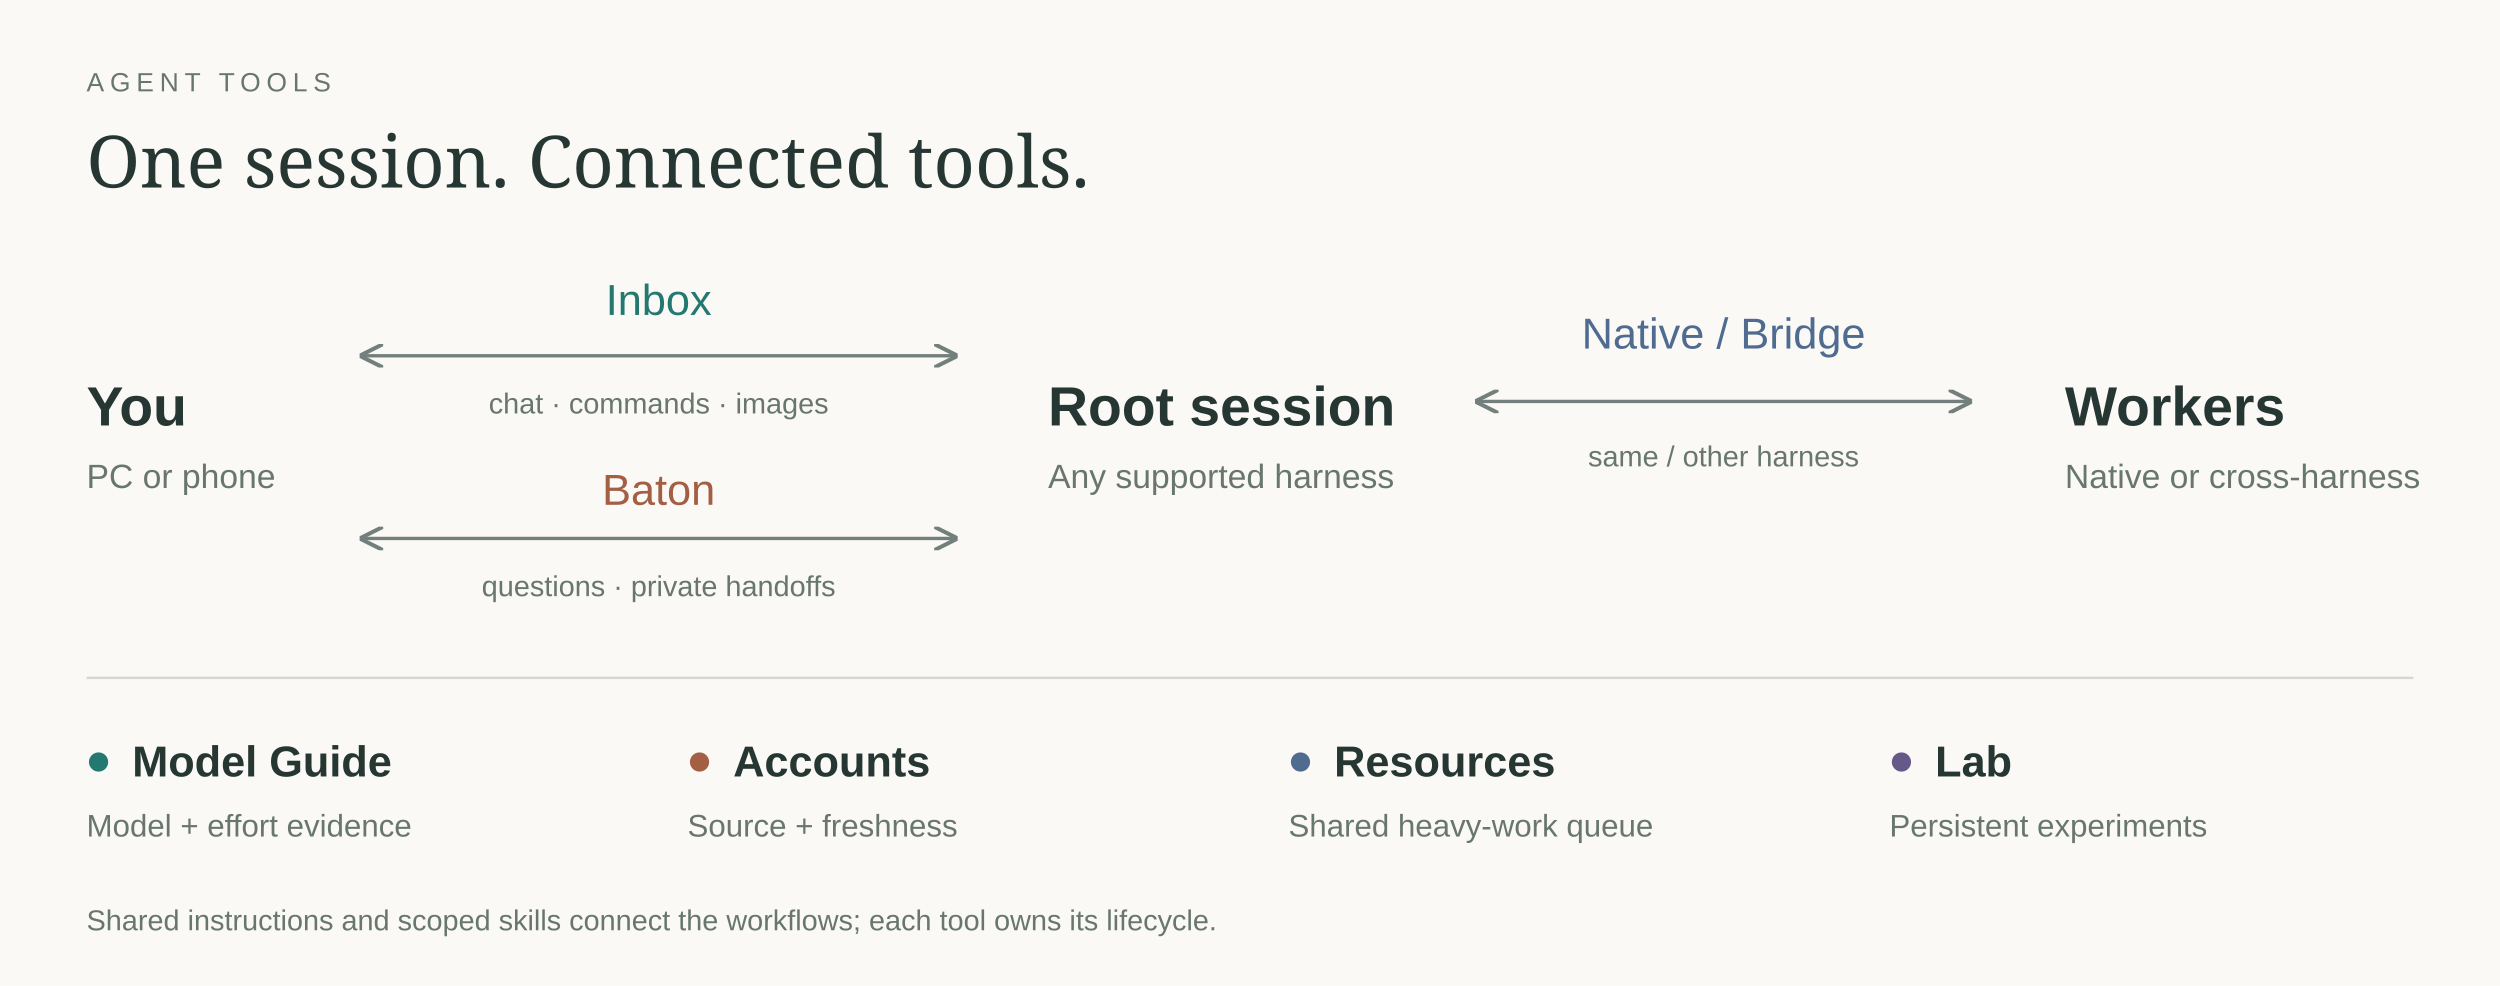
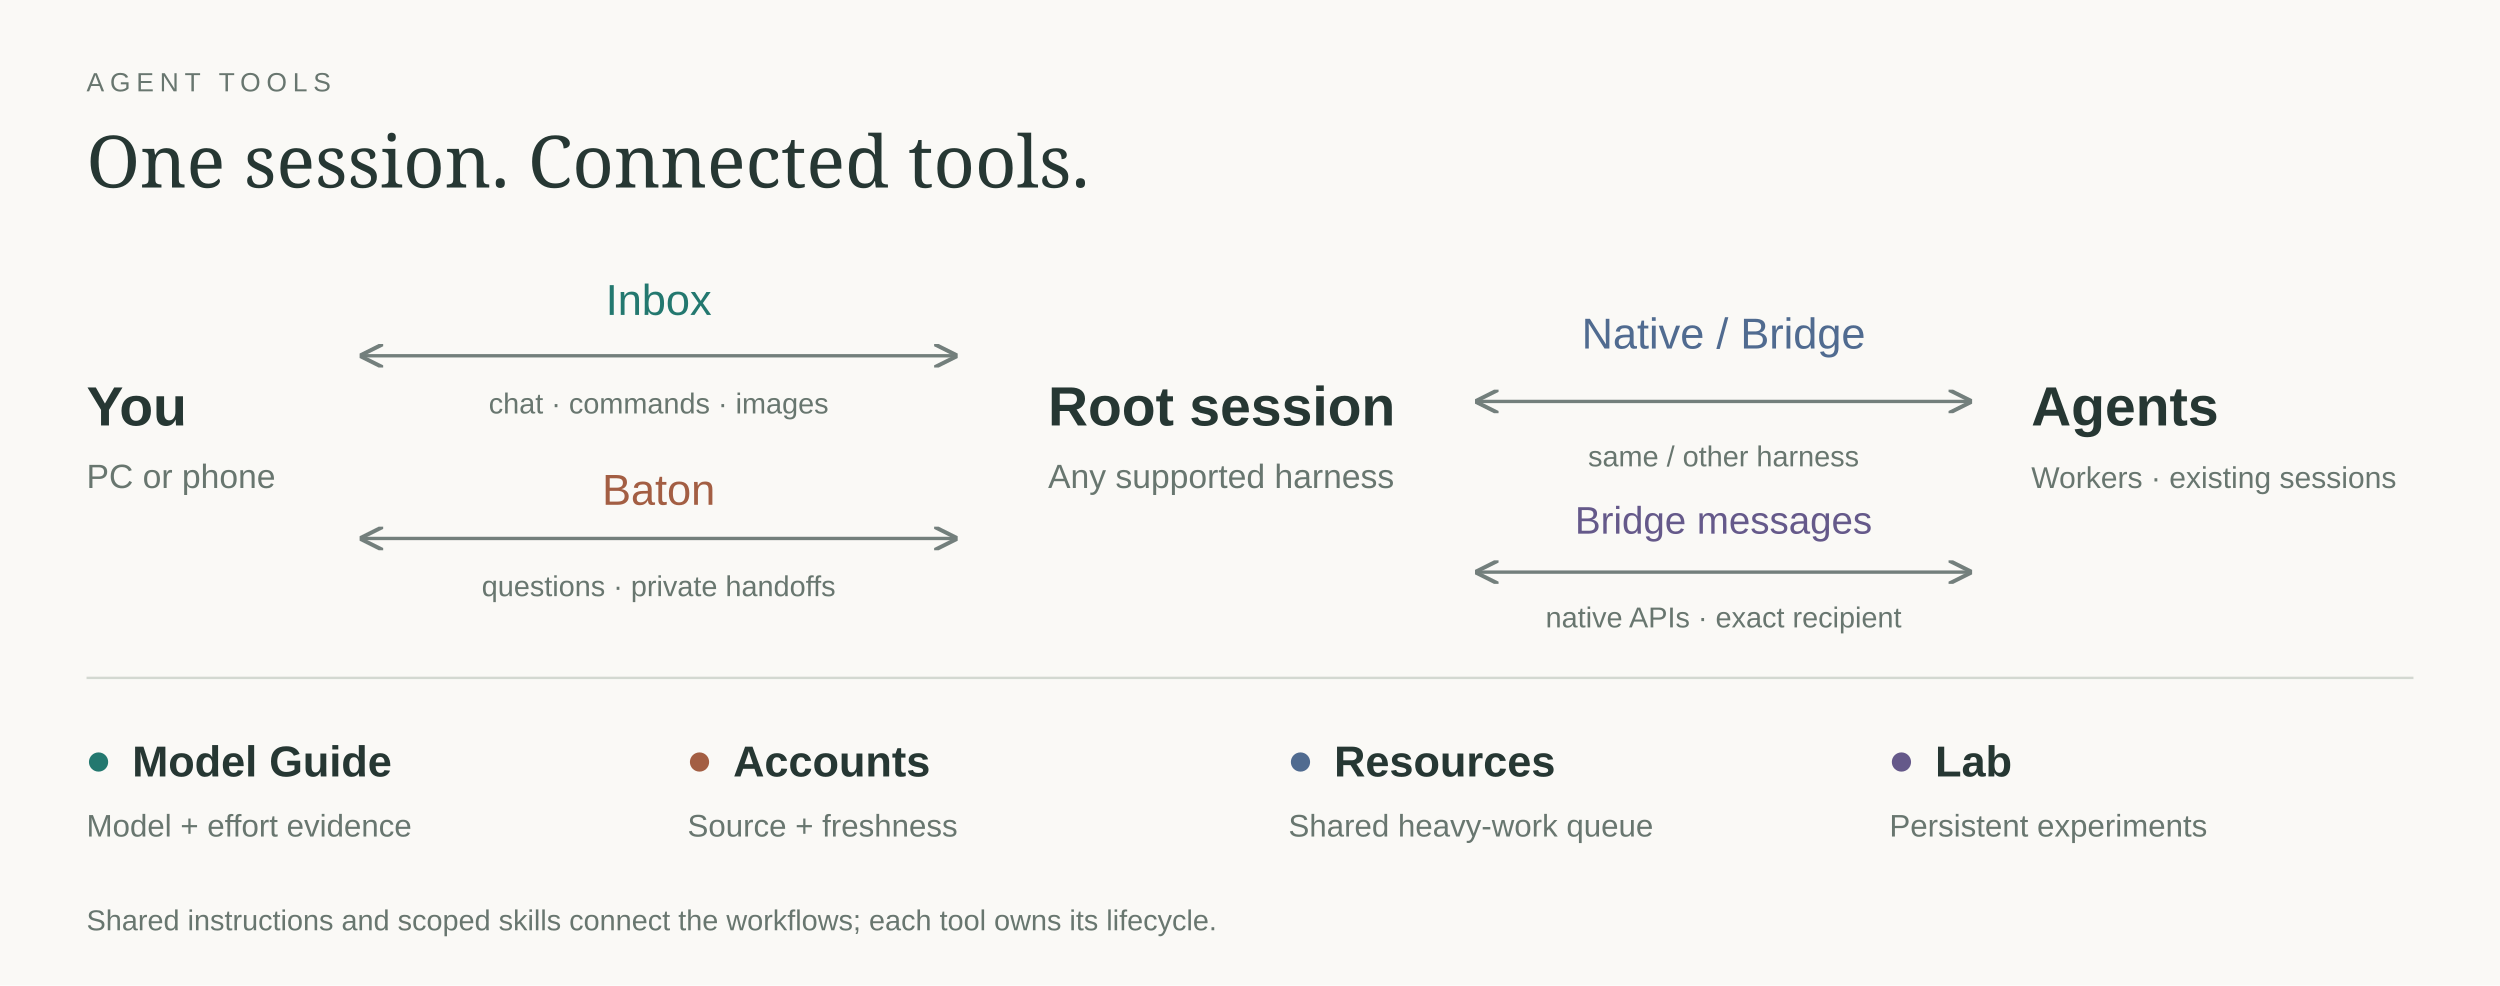
<svg xmlns="http://www.w3.org/2000/svg" width="1040" height="410" viewBox="0 0 1040 410" role="img" aria-labelledby="title desc">
  <defs>
    <marker id="arrow" markerWidth="7" markerHeight="7" refX="6" refY="3.5" orient="auto-start-reverse">
      <path d="M0 0L7 3.5L0 7" fill="none" stroke="#737f7c" stroke-width="1.2" />
    </marker>
  </defs>
  <rect width="1040" height="410" fill="#faf9f6" />
  <g font-family="Arial, Helvetica, sans-serif" fill="#263733">
    <text x="36" y="38" font-size="11" letter-spacing="2.4" fill="#68766f">AGENT TOOLS</text>
    <text x="36" y="78" font-family="Georgia, serif" font-size="30">One session. Connected tools.</text>
    <text x="36" y="177" font-size="23" font-weight="700">You</text>
    <text x="36" y="203" font-size="14" fill="#68766f">PC or phone</text>
    <text x="436" y="177" font-size="23" font-weight="700">Root session</text>
    <text x="436" y="203" font-size="14" fill="#68766f">Any supported harness</text>
-     <text x="859" y="177" font-size="23" font-weight="700">Workers</text>
-     <text x="859" y="203" font-size="14" fill="#68766f">Native or cross-harness</text>
+     <text x="845" y="177" font-size="23" font-weight="700">Agents</text>
+     <text x="845" y="203" font-size="12.5" fill="#68766f">Workers · existing sessions</text>
    <path d="M151 148H397" fill="none" stroke="#737f7c" stroke-width="1.4" marker-start="url(#arrow)" marker-end="url(#arrow)" />
    <text x="274" y="131" text-anchor="middle" font-size="18" fill="#23786f">Inbox</text>
    <text x="274" y="172" text-anchor="middle" font-size="12" fill="#68766f">chat · commands · images</text>
    <path d="M151 224H397" fill="none" stroke="#737f7c" stroke-width="1.4" marker-start="url(#arrow)" marker-end="url(#arrow)" />
    <text x="274" y="210" text-anchor="middle" font-size="18" fill="#a35e43">Baton</text>
    <text x="274" y="248" text-anchor="middle" font-size="12" fill="#68766f">questions · private handoffs</text>
    <path d="M615 167H819" fill="none" stroke="#737f7c" stroke-width="1.4" marker-start="url(#arrow)" marker-end="url(#arrow)" />
    <text x="717" y="145" text-anchor="middle" font-size="18" fill="#506b90">Native / Bridge</text>
    <text x="717" y="194" text-anchor="middle" font-size="12" fill="#68766f">same / other harness</text>
+     <path d="M615 238H819" fill="none" stroke="#737f7c" stroke-width="1.4" marker-start="url(#arrow)" marker-end="url(#arrow)" />
+     <text x="717" y="222" text-anchor="middle" font-size="16" fill="#65598a">Bridge messages</text>
+     <text x="717" y="261" text-anchor="middle" font-size="12" fill="#68766f">native APIs · exact recipient</text>
    <path d="M36 282H1004" stroke="#d3d8d1" />
    <circle cx="41" cy="317" r="4" fill="#23786f" />
    <text x="55" y="323" font-size="18" font-weight="700">Model Guide</text>
    <text x="36" y="348" font-size="13" fill="#68766f">Model + effort evidence</text>
    <circle cx="291" cy="317" r="4" fill="#a35e43" />
    <text x="305" y="323" font-size="18" font-weight="700">Accounts</text>
    <text x="286" y="348" font-size="13" fill="#68766f">Source + freshness</text>
    <circle cx="541" cy="317" r="4" fill="#506b90" />
    <text x="555" y="323" font-size="18" font-weight="700">Resources</text>
    <text x="536" y="348" font-size="13" fill="#68766f">Shared heavy-work queue</text>
    <circle cx="791" cy="317" r="4" fill="#65598a" />
    <text x="805" y="323" font-size="18" font-weight="700">Lab</text>
    <text x="786" y="348" font-size="13" fill="#68766f">Persistent experiments</text>
    <text x="36" y="387" font-size="12" fill="#68766f">Shared instructions and scoped skills connect the workflows; each tool owns its lifecycle.</text>
  </g>
</svg>
